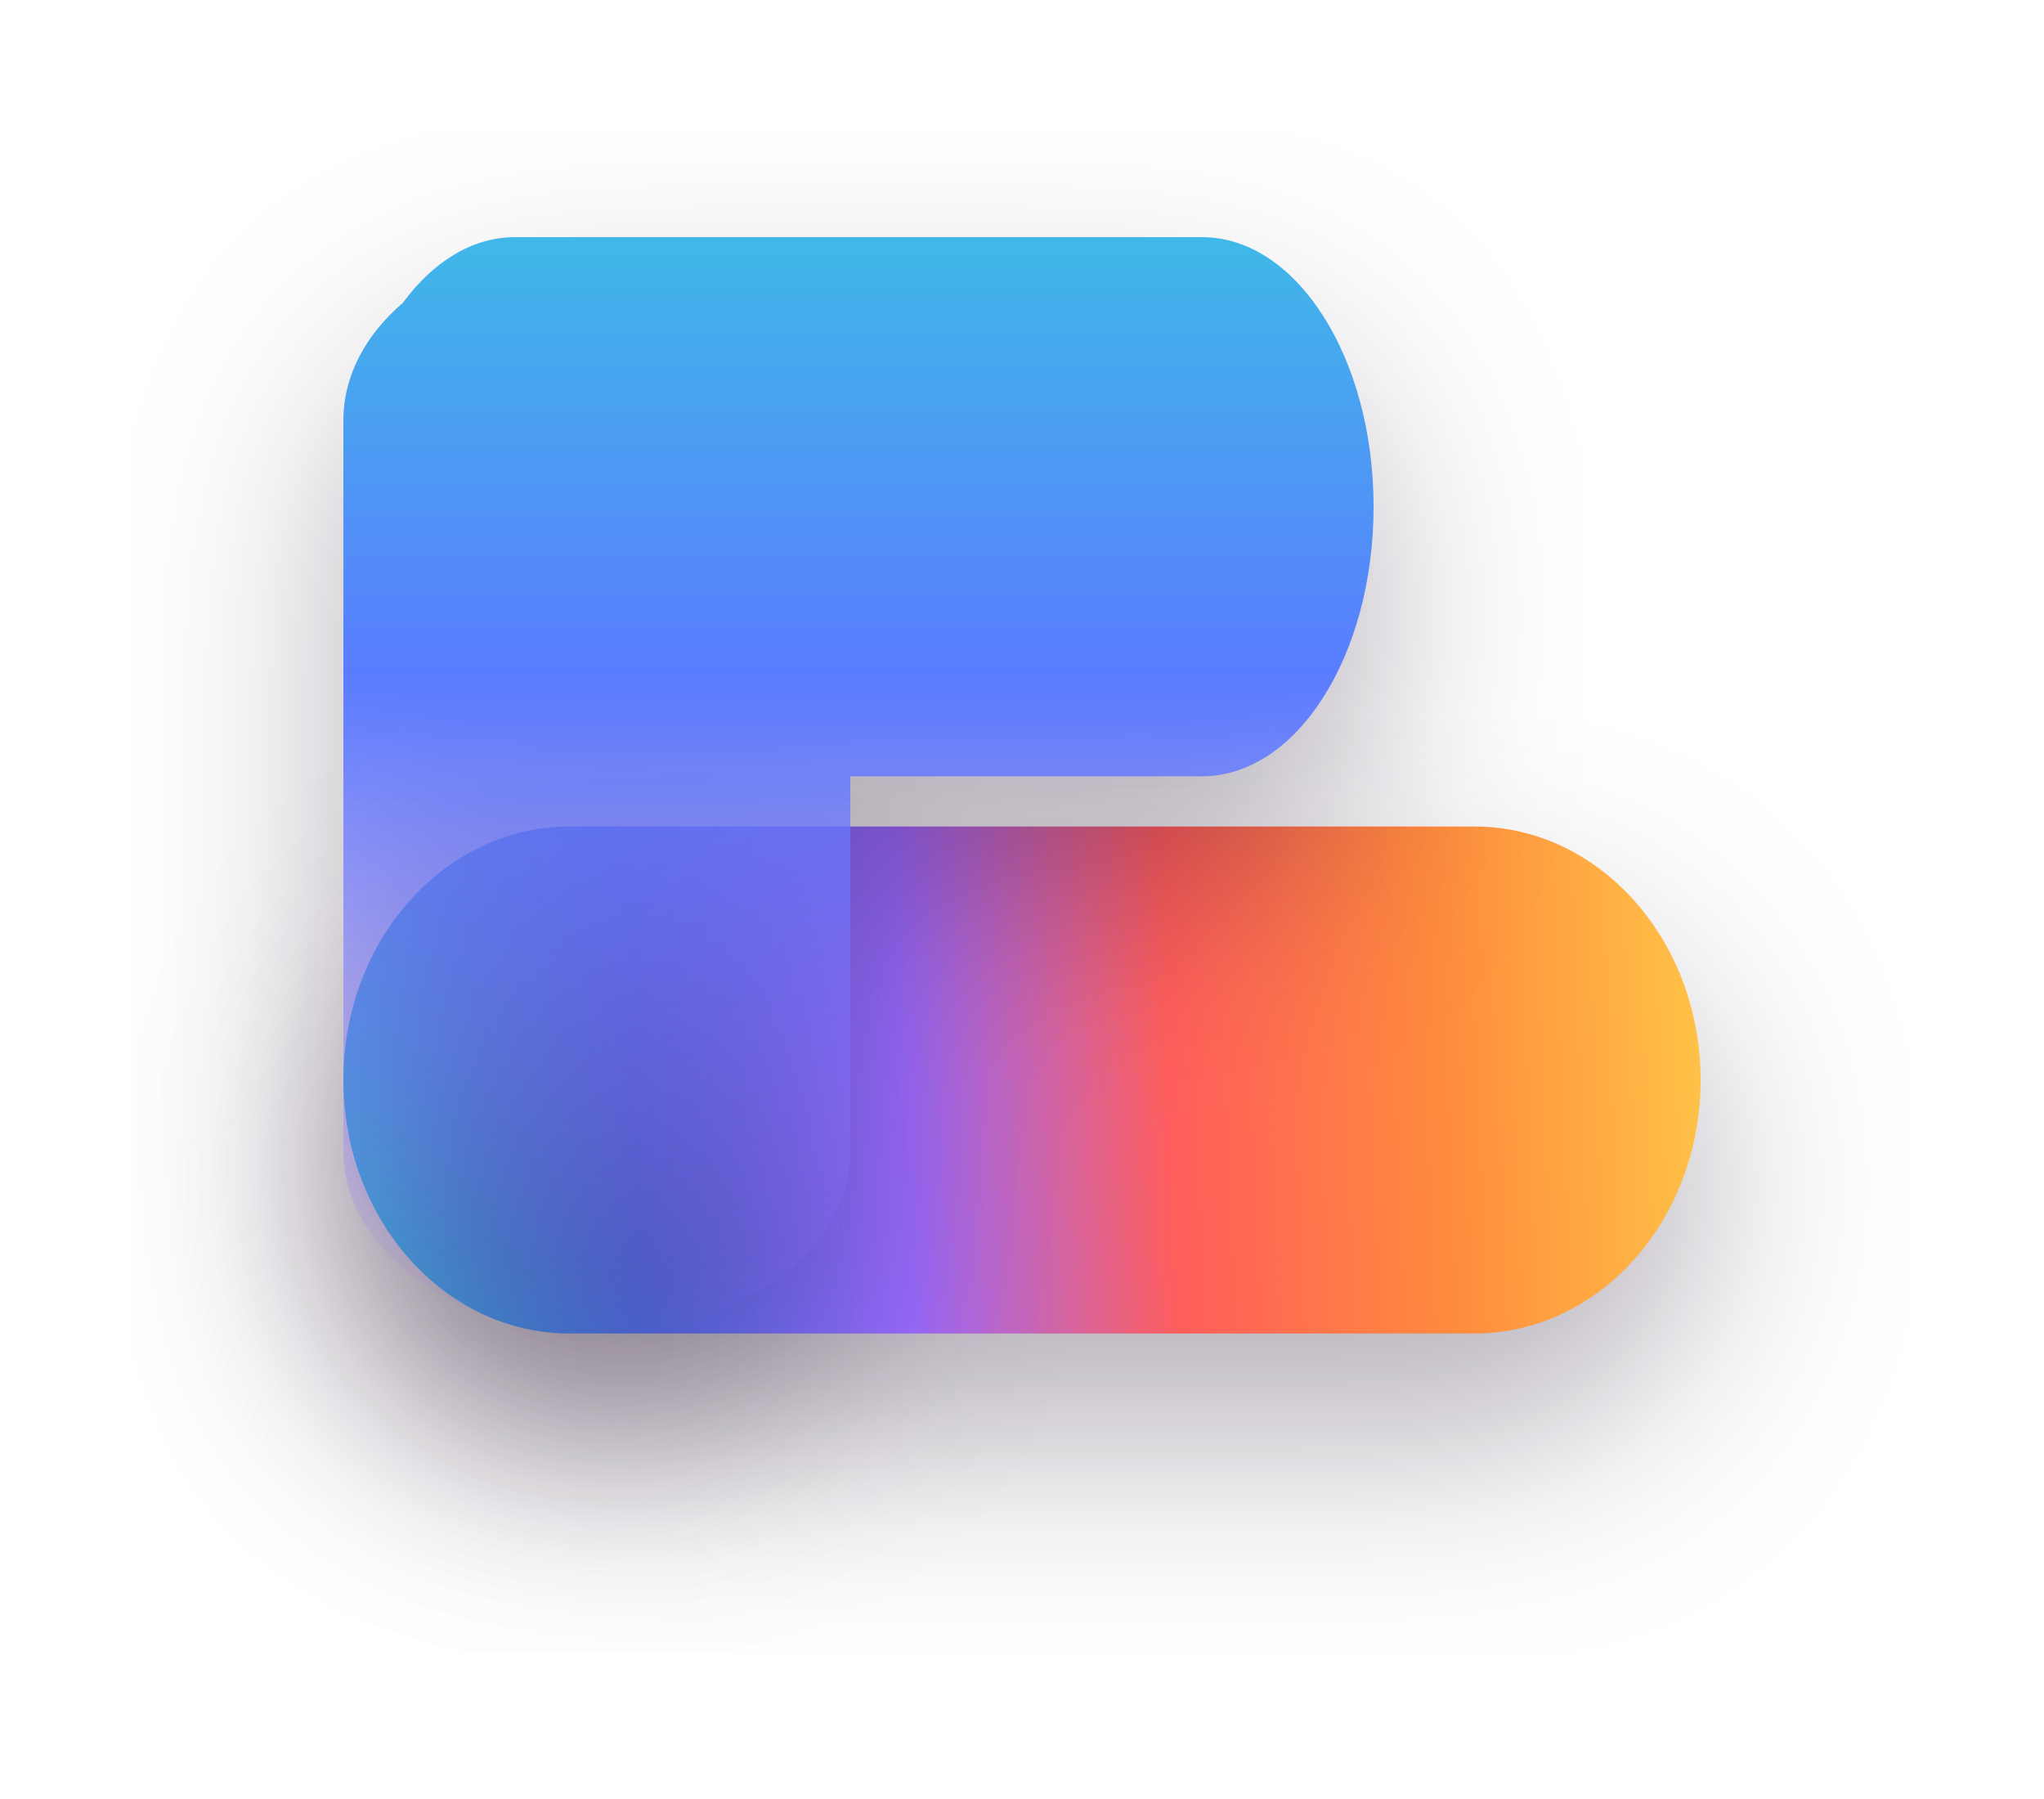
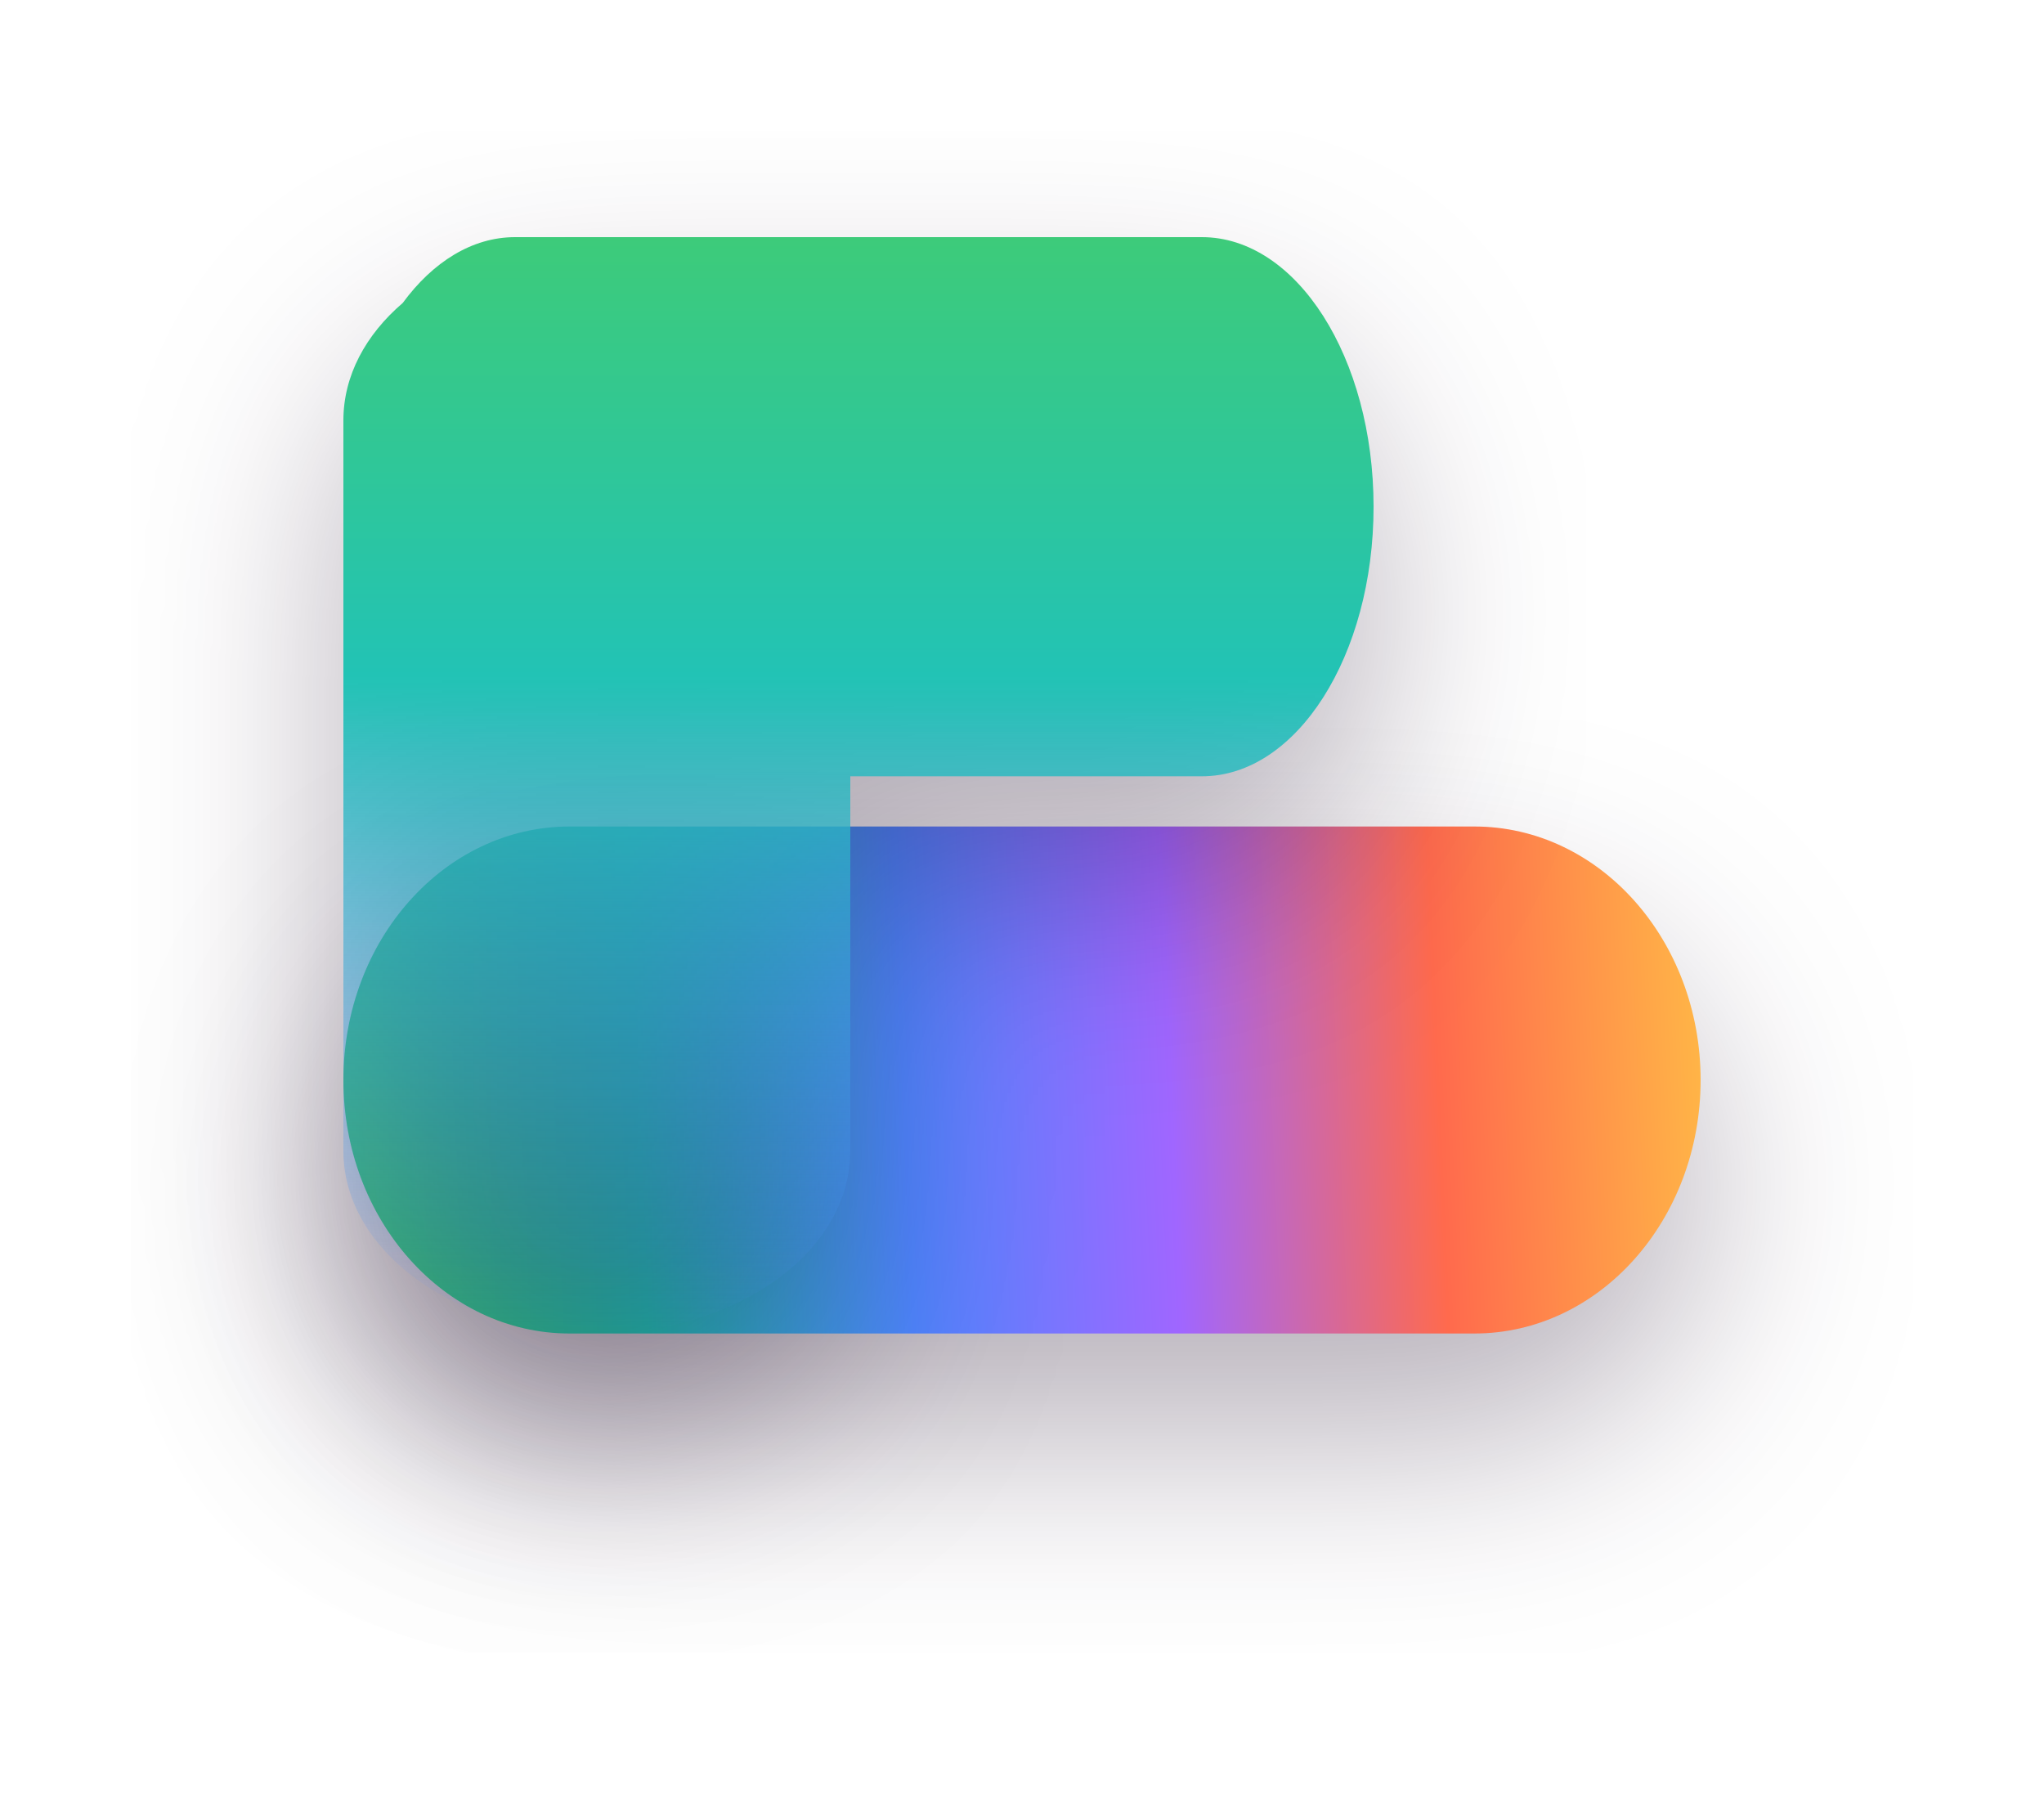
<svg xmlns="http://www.w3.org/2000/svg" width="125" height="110" viewBox="0 0 125 110" fill="none">
  <g filter="url(#filter0_d_156_655)">
    <path d="M34.833 81.537L90.167 81.537C97.807 81.537 104 74.597 104 66.037C104 57.477 97.807 50.537 90.167 50.537L34.833 50.537C27.193 50.537 21 57.477 21 66.037C21 74.597 27.193 81.537 34.833 81.537Z" fill="url(#paint0_linear_156_655)" />
  </g>
  <g filter="url(#filter1_d_156_655)">
    <path d="M36.5 81.537C45.06 81.537 52 76.538 52 70.371V47.467H73.5C79.299 47.467 84 40.087 84 30.983C84 21.88 79.299 14.5 73.5 14.5H31.5C28.87 14.5 26.469 16.02 24.627 18.527C22.363 20.468 21 22.973 21 25.706V70.371C21 76.538 27.94 81.537 36.5 81.537Z" fill="url(#paint1_linear_156_655)" />
  </g>
  <defs>
    <filter id="filter0_d_156_655" x="8" y="44.037" width="109" height="57" filterUnits="userSpaceOnUse" color-interpolation-filters="sRGB">
      <feFlood flood-opacity="0" result="BackgroundImageFix" />
      <feColorMatrix in="SourceAlpha" type="matrix" values="0 0 0 0 0 0 0 0 0 0 0 0 0 0 0 0 0 0 127 0" result="hardAlpha" />
      <feOffset dy="6.5" />
      <feGaussianBlur stdDeviation="6.5" />
      <feColorMatrix type="matrix" values="0 0 0 0 0.08 0 0 0 0 0 0 0 0 0 0.12 0 0 0 0.3 0" />
      <feBlend mode="normal" in2="BackgroundImageFix" result="effect1_dropShadow_156_655" />
      <feBlend mode="normal" in="SourceGraphic" in2="effect1_dropShadow_156_655" result="shape" />
    </filter>
    <filter id="filter1_d_156_655" x="8" y="8" width="89" height="93.037" filterUnits="userSpaceOnUse" color-interpolation-filters="sRGB">
      <feFlood flood-opacity="0" result="BackgroundImageFix" />
      <feColorMatrix in="SourceAlpha" type="matrix" values="0 0 0 0 0 0 0 0 0 0 0 0 0 0 0 0 0 0 127 0" result="hardAlpha" />
      <feOffset dy="6.5" />
      <feGaussianBlur stdDeviation="6.5" />
      <feColorMatrix type="matrix" values="0 0 0 0 0.08 0 0 0 0 0 0 0 0 0 0.12 0 0 0 0.3 0" />
      <feBlend mode="normal" in2="BackgroundImageFix" result="effect1_dropShadow_156_655" />
      <feBlend mode="normal" in="SourceGraphic" in2="effect1_dropShadow_156_655" result="shape" />
    </filter>
    <linearGradient id="paint0_linear_156_655" x1="104.5" y1="72.037" x2="23" y2="75.537" gradientUnits="userSpaceOnUse">
-       <stop stop-color="#FFC247" />
-       <stop offset="0.2" stop-color="#FF8A3D" />
-       <stop offset="0.4" stop-color="#FF5E5B" />
-       <stop offset="0.6" stop-color="#9B6BFF" />
-       <stop offset="0.8" stop-color="#5A7CFF" />
-       <stop offset="1" stop-color="#3FB8E8" />
+       <stop stop-color="#FFB547" />
+       <stop offset="0.2" stop-color="#FF6A4D" />
+       <stop offset="0.4" stop-color="#A066FF" />
+       <stop offset="0.6" stop-color="#4F86FF" />
+       <stop offset="0.8" stop-color="#22C3B5" />
+       <stop offset="1" stop-color="#3DCB7A" />
    </linearGradient>
    <linearGradient id="paint1_linear_156_655" x1="36.5" y1="81.537" x2="36.5" y2="14.54" gradientUnits="userSpaceOnUse">
-       <stop stop-color="#9B6BFF" stop-opacity="0" />
-       <stop offset="0.6" stop-color="#5A7CFF" />
-       <stop offset="1" stop-color="#3FB8E8" />
+       <stop stop-color="#4F86FF" stop-opacity="0" />
+       <stop offset="0.6" stop-color="#22C3B5" />
+       <stop offset="1" stop-color="#3DCB7A" />
    </linearGradient>
  </defs>
</svg>
